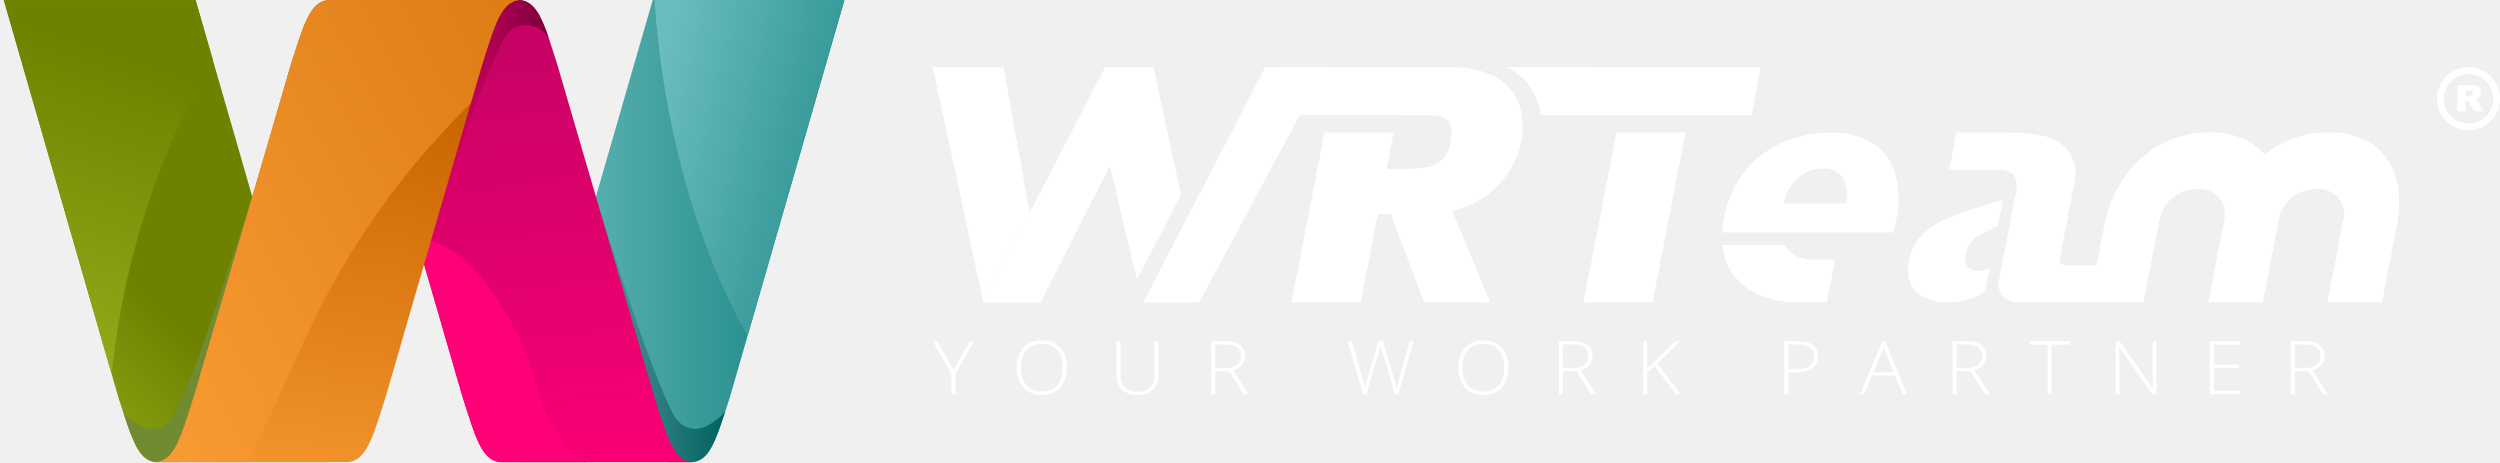
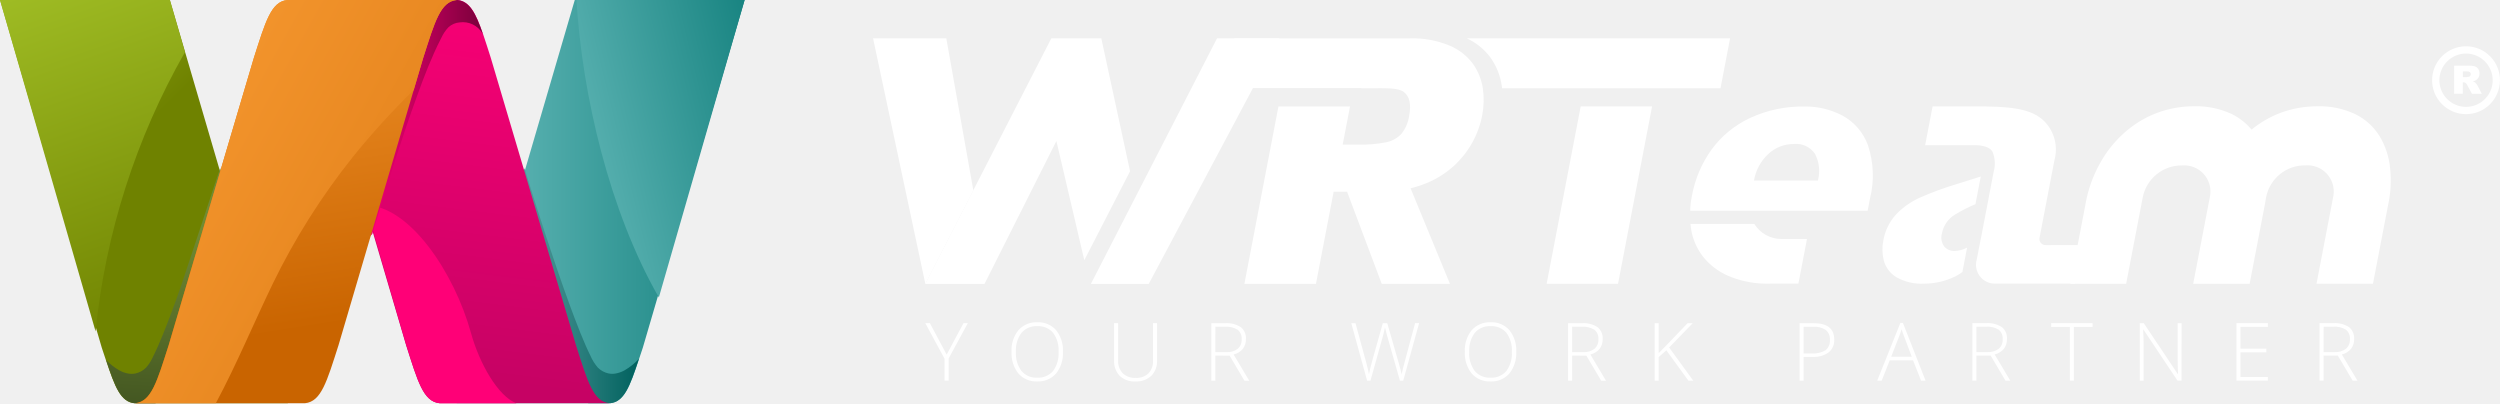
- <svg xmlns="http://www.w3.org/2000/svg" width="595" height="110" viewBox="0 0 595 110" fill="none">
-   <g clip-path="url(#clip0_639_610)">
-     <path d="M200.971 0.014L173.623 94.847C173.256 95.974 172.906 97.041 172.573 98.049C170.14 105.463 168.603 109.619 164.822 109.987H123.615L140.218 52.407L141.819 46.824L155.343 0.014H200.971Z" fill="url(#paint0_linear_639_610)" />
-     <path d="M172.573 98.043C170.14 105.458 168.603 109.614 164.822 109.982H158.988L155.787 107.158L140.224 52.412L140.16 52.184L141.835 46.828L141.982 47.315C142.123 47.78 142.265 48.243 142.408 48.704C142.621 49.43 142.845 50.154 143.08 50.878C143.377 51.828 143.673 52.778 143.97 53.727C144.326 54.865 144.686 56.002 145.049 57.137C145.459 58.418 145.871 59.698 146.285 60.979C146.735 62.377 147.19 63.775 147.649 65.173C148.131 66.641 148.621 68.111 149.118 69.582C149.624 71.091 150.133 72.599 150.645 74.105C151.158 75.612 151.679 77.12 152.211 78.629C152.729 80.098 153.254 81.567 153.786 83.038C154.294 84.433 154.812 85.821 155.339 87.2C155.83 88.48 156.329 89.761 156.837 91.041C157.294 92.173 157.767 93.299 158.255 94.419C158.671 95.364 159.101 96.305 159.562 97.227C160.05 98.378 160.717 99.446 161.537 100.39C162.324 101.185 163.325 101.734 164.418 101.972C165.015 102.09 165.627 102.102 166.227 102.007C167.078 101.866 167.899 101.581 168.654 101.165C170.116 100.337 171.438 99.283 172.573 98.043Z" fill="url(#paint1_linear_639_610)" />
-     <path d="M177.926 79.931L200.974 0.014H155.787C157.343 25.655 164.678 56.816 177.926 79.931Z" fill="url(#paint2_linear_639_610)" />
-     <path d="M164.679 109.984H119.034C114.642 109.568 113.137 104.051 110.019 94.187C109.939 93.931 105.716 79.38 100.932 62.883L98.051 52.974C92.634 34.289 87.403 16.22 87.262 15.807C84.15 5.946 82.648 0.43 78.256 0.014H123.753C127.06 0.334 128.725 3.516 130.675 9.273C131.315 11.174 131.994 13.355 132.766 15.804C133.038 16.659 155.388 93.329 155.66 94.184C158.775 104.064 160.286 109.571 164.679 109.984Z" fill="url(#paint3_linear_639_610)" />
-     <path d="M127.452 91.143C123.011 74.956 110.893 56.816 99.166 56.816C104.625 75.641 109.92 93.906 110.003 94.191C113.125 104.055 114.629 109.559 119.019 109.988H139.65C134.681 108.157 129.658 99.141 127.452 91.143Z" fill="url(#paint4_linear_639_610)" />
-     <path d="M130.675 9.273C130.621 9.152 130.56 9.034 130.492 8.92C129.874 7.9 128.971 7.084 127.894 6.572C126.817 6.06 125.613 5.874 124.432 6.039C123.295 6.121 122.22 6.587 121.384 7.361C120.617 8.172 119.989 9.103 119.524 10.118L119.405 10.348C118.105 12.874 116.969 15.471 115.884 18.106C114.798 20.741 113.819 23.433 112.842 26.11C110.947 31.325 109.17 36.579 107.46 41.855C105.979 46.405 104.54 50.968 103.142 55.545C102.416 57.912 101.701 60.284 100.996 62.662L100.926 62.902L97.254 66.491C97.078 66.491 97.644 58.461 98.048 52.993C98.256 50.169 98.416 48.034 98.416 48.034L108.299 15.823L115.804 3.622L118.976 0.014H123.753C127.054 0.334 128.725 3.519 130.675 9.273Z" fill="url(#paint5_linear_639_610)" />
-     <path d="M78.256 109.984H37.049C33.326 109.632 31.779 105.575 29.404 98.359C29.043 97.258 28.659 96.084 28.251 94.837L0.9 0.014H46.542L59.95 46.484L60.344 47.851L78.256 109.984Z" fill="url(#paint6_linear_639_610)" />
-     <path d="M61.515 52.177L61.451 52.404L45.889 107.151L42.687 109.975H37.056C33.332 109.623 31.786 105.566 29.41 98.35C30.468 99.468 31.689 100.42 33.031 101.174C33.786 101.59 34.607 101.875 35.458 102.016C36.059 102.111 36.673 102.099 37.27 101.98C38.364 101.744 39.365 101.195 40.151 100.399C40.972 99.455 41.639 98.387 42.127 97.236C42.588 96.317 43.017 95.373 43.433 94.428C43.924 93.31 44.397 92.184 44.851 91.05C45.366 89.77 45.866 88.489 46.353 87.209C46.882 85.821 47.4 84.434 47.906 83.046C48.439 81.578 48.964 80.109 49.481 78.638C50.009 77.133 59.991 47.013 60.046 46.815L60.34 47.839L61.515 52.177Z" fill="url(#paint7_linear_639_610)" />
-     <path d="M26.58 89.052C29.264 62.645 37.443 37.091 50.592 14.033L46.542 0.014H0.9L26.58 89.052Z" fill="url(#paint8_linear_639_610)" />
-     <path d="M114.597 15.81C114.328 16.665 92.039 93.608 91.866 94.194C88.745 104.058 87.243 109.561 82.851 109.99H37.193C41.586 109.574 43.094 104.058 46.209 94.194C46.478 93.339 68.831 16.665 69.1 15.81C72.225 5.949 73.723 0.43 78.119 0.014H123.616C119.224 0.43 117.722 5.946 114.597 15.81Z" fill="url(#paint9_linear_639_610)" />
-     <path d="M58.887 109.983C64.489 99.37 69.013 88.264 74.177 77.404C80.037 65.158 87.222 53.592 95.605 42.914C100.719 36.471 106.211 30.338 112.052 24.546C113.569 19.325 114.546 15.969 114.613 15.796C117.734 5.932 119.239 0.429 123.628 0H78.121C73.729 0.416 72.221 5.932 69.106 15.796C68.837 16.651 46.484 93.325 46.215 94.18C43.093 104.044 41.589 109.548 37.199 109.977L58.887 109.983Z" fill="url(#paint10_linear_639_610)" />
-     <path d="M419.072 16.005L416.872 27.384H403.427V27.398H387.002V27.384H366.642C366.619 27.177 366.591 26.97 366.561 26.761C366.22 24.487 365.346 22.323 364.011 20.443C362.588 18.522 360.694 16.993 358.508 16L419.072 16.005Z" fill="white" />
-     <path d="M384.723 31.529L376.891 71.981H393.31L401.14 31.529H384.723Z" fill="white" />
-     <path d="M245.06 50.7L238.841 16.008H222L234.024 72.001L245.06 50.7Z" fill="white" />
-     <path d="M281.096 46.306L274.487 16.006H262.992L234.014 71.962V71.999H247.625L264.16 39.415L270.577 66.593L281.096 46.306Z" fill="white" />
-     <path d="M301.097 16.006L272.086 71.999H285.394L315.448 16.006H301.097Z" fill="white" />
-     <path d="M345.6 50.189C346.522 49.974 347.431 49.704 348.321 49.38C350.931 48.456 353.337 47.044 355.407 45.22C358.845 42.172 361.184 38.094 362.065 33.606C362.471 31.571 362.524 29.482 362.223 27.428C361.917 25.407 361.135 23.486 359.944 21.818C358.539 19.951 356.648 18.5 354.471 17.621C351.62 16.466 348.553 15.918 345.472 16.012H305.073L302.873 27.336H302.365L316.021 27.348H334.246V27.389H335.943C339.906 27.389 342.686 27.233 344.03 28.224C345.375 29.214 345.79 31.03 345.273 33.696C345.057 35.188 344.445 36.596 343.499 37.776C342.549 38.781 341.302 39.46 339.934 39.713C337.827 40.116 335.681 40.292 333.534 40.24H329.99L331.677 31.533H315.219L307.386 71.985H323.845L327.91 50.987H331.007L338.972 71.985H354.659L345.6 50.189Z" fill="white" />
-     <path d="M473.574 63.714C472.684 64.201 471.689 64.468 470.676 64.493C470.229 64.507 469.786 64.422 469.376 64.243C468.968 64.064 468.606 63.796 468.317 63.459C468.001 63.034 467.79 62.544 467.7 62.026C467.61 61.507 467.642 60.975 467.793 60.471C467.962 59.579 468.319 58.734 468.845 57.99C469.369 57.246 470.046 56.622 470.834 56.159C472.327 55.262 473.887 54.477 475.5 53.81L476.72 47.508L475.792 47.802C474.77 48.122 473.266 48.59 471.279 49.204C468.372 50.061 465.523 51.099 462.751 52.311C460.676 53.227 458.803 54.536 457.239 56.163C455.702 57.829 454.686 59.898 454.309 62.123C453.998 63.653 454.044 65.233 454.443 66.743C454.886 68.3 455.91 69.63 457.31 70.462C459.265 71.555 461.495 72.067 463.736 71.937C466.281 71.932 468.787 71.332 471.057 70.188C471.562 69.922 472.046 69.615 472.501 69.269L473.574 63.714Z" fill="white" />
-     <path d="M491.659 63.151C491.441 63.159 491.223 63.116 491.024 63.027C490.825 62.937 490.651 62.803 490.514 62.634C490.375 62.466 490.28 62.268 490.234 62.056C490.187 61.845 490.19 61.625 490.245 61.415L493.646 43.844C494.096 42.262 494.107 40.59 493.683 39.001C493.256 37.413 492.41 35.966 491.228 34.814C488.952 32.702 485.692 31.614 477.911 31.541V31.529H465.639L463.926 40.369H475.855C477.753 40.5 478.982 41.001 479.445 41.927C480.011 43.343 480.101 44.903 479.705 46.375H479.693L478.49 52.58H478.502L476.708 61.817H476.694L475.801 66.414C475.611 67.042 475.569 67.705 475.678 68.352C475.787 68.999 476.045 69.612 476.429 70.144C476.814 70.677 477.32 71.115 477.901 71.425C478.486 71.734 479.132 71.907 479.793 71.93H482.016H484.281H498.4L500.102 63.134L491.659 63.151Z" fill="white" />
-     <path d="M570.837 45.521C570.587 42.978 569.768 40.522 568.442 38.331C567.086 36.151 565.134 34.398 562.812 33.275C560.104 32.024 557.139 31.415 554.154 31.496C551.258 31.487 548.382 31.992 545.665 32.985C543.245 33.892 540.989 35.186 538.989 36.814C537.744 35.332 536.198 34.125 534.45 33.273C531.743 32.021 528.778 31.412 525.79 31.494C522.895 31.485 520.02 31.99 517.301 32.983C514.501 34.025 511.921 35.577 509.698 37.561C507.412 39.586 505.497 41.988 504.039 44.661C502.526 47.388 501.457 50.336 500.873 53.395C500.813 53.708 500.755 54.032 500.715 54.268L497.289 71.966H510.15L513.94 52.393C514.327 50.293 515.451 48.396 517.113 47.039C518.775 45.683 520.871 44.954 523.022 44.983C523.928 44.91 524.839 45.041 525.685 45.367C526.532 45.692 527.294 46.203 527.915 46.861C528.534 47.52 528.998 48.309 529.267 49.169C529.536 50.03 529.605 50.939 529.469 51.83L525.567 71.966H538.548L542.06 53.827C542.172 53.257 542.262 52.726 542.336 52.218C542.746 50.151 543.878 48.292 545.53 46.967C547.183 45.642 549.253 44.936 551.377 44.971C552.283 44.899 553.194 45.03 554.04 45.355C554.889 45.68 555.649 46.191 556.27 46.85C556.889 47.508 557.353 48.297 557.622 49.158C557.89 50.018 557.96 50.928 557.823 51.818L553.924 71.954H566.905L570.364 54.124C570.999 51.302 571.161 48.395 570.837 45.521Z" fill="white" />
-     <path d="M409.915 55.321H423.93H450.704L451.244 52.533C452.255 48.523 452.092 44.312 450.78 40.39C449.726 37.496 447.635 35.086 444.909 33.617C442.243 32.231 439.271 31.52 436.262 31.548C431.918 31.465 427.614 32.358 423.668 34.162C420.152 35.787 417.106 38.265 414.811 41.367C412.565 44.466 411.032 48.016 410.323 51.767C410.098 52.771 409.961 53.791 409.91 54.817C409.903 54.987 409.915 55.144 409.915 55.321ZM427.836 42.392C429.443 40.894 431.57 40.07 433.777 40.094C434.714 40.003 435.657 40.166 436.508 40.565C437.359 40.964 438.084 41.584 438.608 42.36C439.584 44.227 439.821 46.39 439.267 48.421H424.572C424.959 46.112 426.104 43.995 427.831 42.399L427.836 42.392Z" fill="white" />
-     <path d="M424.647 58.326H409.967C410.032 58.903 410.09 59.475 410.199 60.041C410.678 62.405 411.777 64.603 413.384 66.412C415.053 68.254 417.153 69.66 419.501 70.503C422.176 71.501 425.018 71.989 427.874 71.939C428.189 71.939 428.502 71.939 428.801 71.926H434.786L436.757 61.751H430.783C429.552 61.74 428.344 61.42 427.271 60.822C426.198 60.223 425.296 59.364 424.647 58.326Z" fill="white" />
-     <path d="M226.95 88.107L230.85 81.204H231.852L227.412 88.946V93.812H226.454V89.005L222 81.204H223.066L226.95 88.107ZM253.903 87.495C254.004 89.208 253.438 90.896 252.317 92.244C251.774 92.828 251.097 93.288 250.339 93.591C249.582 93.894 248.762 94.03 247.942 93.991C247.122 94.03 246.304 93.893 245.549 93.59C244.792 93.287 244.119 92.827 243.577 92.244C242.452 90.89 241.889 89.196 241.99 87.477C241.887 85.764 242.457 84.076 243.591 82.737C244.137 82.159 244.813 81.704 245.57 81.404C246.325 81.105 247.143 80.969 247.961 81.007C248.778 80.967 249.596 81.103 250.354 81.404C251.108 81.705 251.784 82.163 252.326 82.745C253.445 84.094 254.006 85.783 253.903 87.495ZM243.002 87.495C242.901 88.989 243.352 90.47 244.278 91.684C244.726 92.183 245.289 92.576 245.925 92.833C246.561 93.09 247.252 93.203 247.942 93.164C248.634 93.205 249.325 93.094 249.963 92.84C250.601 92.585 251.169 92.194 251.62 91.697C252.546 90.479 252.997 88.993 252.891 87.495C252.997 86.003 252.548 84.524 251.62 83.314C251.169 82.822 250.604 82.435 249.97 82.183C249.335 81.931 248.648 81.821 247.961 81.861C247.271 81.823 246.582 81.935 245.946 82.189C245.311 82.444 244.743 82.833 244.292 83.327C243.357 84.529 242.901 86.005 243.002 87.495ZM275.718 81.204V89.366C275.756 89.989 275.657 90.613 275.428 91.198C275.199 91.783 274.844 92.317 274.386 92.766C273.884 93.192 273.297 93.52 272.661 93.731C272.024 93.941 271.348 94.03 270.675 93.991C270.016 94.028 269.355 93.938 268.736 93.727C268.114 93.515 267.544 93.187 267.06 92.761C266.611 92.302 266.263 91.761 266.041 91.172C265.817 90.582 265.721 89.956 265.761 89.331V81.204H266.695V89.366C266.663 89.882 266.74 90.399 266.922 90.886C267.107 91.372 267.392 91.82 267.761 92.2C268.165 92.553 268.642 92.824 269.161 92.999C269.677 93.173 270.229 93.246 270.778 93.213C271.315 93.245 271.855 93.173 272.362 93.001C272.872 92.83 273.337 92.562 273.732 92.215C274.094 91.845 274.374 91.409 274.554 90.934C274.734 90.459 274.811 89.954 274.781 89.45V81.201L275.718 81.204ZM289.237 88.322V93.819H288.302V81.21H291.473C292.761 81.117 294.046 81.421 295.138 82.077C295.542 82.391 295.86 82.792 296.065 83.246C296.271 83.7 296.36 84.195 296.323 84.688C296.351 85.455 296.103 86.209 295.621 86.827C295.07 87.456 294.315 87.896 293.474 88.079L297.094 93.83H295.981L292.544 88.333L289.237 88.322ZM289.237 87.563H291.78C292.712 87.618 293.637 87.367 294.397 86.851C294.715 86.594 294.965 86.27 295.128 85.905C295.29 85.54 295.36 85.145 295.332 84.749C295.369 84.356 295.304 83.961 295.147 83.596C294.988 83.231 294.738 82.908 294.42 82.653C293.528 82.142 292.488 81.91 291.448 81.989H289.242L289.237 87.563ZM332.79 93.819H332.023L329.097 84.086C328.854 83.287 328.672 82.631 328.551 82.119C328.455 82.619 328.317 83.195 328.137 83.845C327.957 84.495 326.978 87.82 325.197 93.819H324.414L320.75 81.21H321.725L324.061 89.337C324.153 89.665 324.239 89.968 324.316 90.249C324.393 90.529 324.466 90.79 324.531 91.034C324.594 91.279 324.653 91.514 324.704 91.742C324.756 91.969 324.802 92.197 324.844 92.427C324.992 91.646 325.302 90.458 325.779 88.864L328.058 81.21H329.088L331.759 89.994C332.07 91.007 332.292 91.824 332.425 92.445C332.505 92.031 332.607 91.588 332.731 91.118C332.855 90.647 333.79 87.343 335.536 81.204H336.47L332.79 93.819ZM358.986 87.495C359.087 89.208 358.521 90.896 357.4 92.244C356.857 92.828 356.18 93.288 355.423 93.591C354.665 93.894 353.845 94.03 353.025 93.991C352.205 94.03 351.387 93.893 350.632 93.59C349.875 93.287 349.202 92.827 348.66 92.244C347.536 90.89 346.972 89.196 347.073 87.477C346.97 85.764 347.54 84.076 348.674 82.737C349.22 82.159 349.896 81.704 350.653 81.404C351.408 81.105 352.226 80.969 353.044 81.007C353.862 80.967 354.679 81.103 355.437 81.404C356.191 81.705 356.867 82.163 357.409 82.745C358.531 84.093 359.094 85.782 358.996 87.495H358.986ZM348.085 87.495C347.984 88.989 348.435 90.47 349.361 91.684C349.809 92.183 350.373 92.576 351.008 92.833C351.644 93.09 352.335 93.203 353.025 93.164C353.717 93.205 354.408 93.094 355.046 92.84C355.684 92.585 356.252 92.194 356.703 91.697C357.629 90.479 358.08 88.993 357.974 87.495C358.08 86.003 357.629 84.524 356.703 83.314C356.252 82.822 355.687 82.435 355.053 82.183C354.418 81.931 353.731 81.821 353.044 81.861C352.354 81.823 351.665 81.935 351.029 82.189C350.394 82.444 349.826 82.833 349.375 83.327C348.445 84.531 347.991 86.006 348.094 87.495H348.085ZM371.94 88.322V93.819H371.005V81.21H374.176C375.464 81.117 376.749 81.421 377.84 82.077C378.245 82.391 378.562 82.792 378.768 83.246C378.974 83.7 379.063 84.195 379.025 84.688C379.053 85.455 378.805 86.209 378.324 86.827C377.773 87.456 377.018 87.896 376.176 88.079L379.796 93.83H378.684L375.246 88.333L371.94 88.322ZM371.94 87.563H374.482C375.415 87.618 376.338 87.366 377.097 86.851C377.415 86.594 377.665 86.27 377.829 85.905C377.99 85.54 378.06 85.145 378.032 84.749C378.069 84.356 378.004 83.961 377.847 83.596C377.688 83.231 377.438 82.908 377.121 82.653C376.228 82.142 375.188 81.91 374.148 81.989H371.942L371.94 87.563ZM400.024 93.819H398.903L393.79 87.158L392.011 88.643V93.819H391.077V81.21H392.011V87.769L393.488 86.371L398.711 81.21H399.896L394.435 86.543L400.024 93.819ZM432.704 84.827C432.736 85.36 432.633 85.892 432.407 86.38C432.178 86.868 431.83 87.297 431.39 87.632C430.301 88.342 428.993 88.686 427.672 88.607H425.611V93.819H424.676V81.21H427.948C431.124 81.206 432.711 82.412 432.711 84.829L432.704 84.827ZM425.611 87.846H427.443C428.579 87.933 429.715 87.688 430.699 87.143C431.049 86.868 431.322 86.516 431.498 86.119C431.673 85.721 431.743 85.289 431.701 84.86C431.734 84.455 431.666 84.047 431.5 83.672C431.337 83.296 431.079 82.963 430.752 82.699C429.881 82.167 428.85 81.92 427.817 81.996H425.611V87.846ZM450.98 89.366H445.573L443.703 93.819H442.673L448.034 81.153H448.627L453.878 93.819H452.838L450.98 89.366ZM445.909 88.563H450.677L448.863 84.015C448.707 83.658 448.524 83.163 448.316 82.531C448.167 83.041 447.989 83.542 447.779 84.033L445.909 88.563ZM465.663 88.313V93.81H464.728V81.201H467.9C469.187 81.108 470.472 81.412 471.564 82.069C471.968 82.383 472.286 82.784 472.492 83.237C472.697 83.692 472.786 84.186 472.749 84.679C472.777 85.446 472.529 86.2 472.048 86.818C471.496 87.447 470.741 87.887 469.9 88.07L473.52 93.821H472.407L468.97 88.324L465.663 88.313ZM465.663 87.554H468.206C469.138 87.609 470.061 87.357 470.821 86.842C471.138 86.585 471.388 86.261 471.552 85.896C471.713 85.531 471.783 85.136 471.755 84.741C471.793 84.348 471.727 83.952 471.571 83.587C471.412 83.222 471.162 82.898 470.844 82.644C469.951 82.133 468.911 81.901 467.871 81.98H465.665L465.663 87.554ZM488.261 93.81H487.326V82.024H482.996V81.197H492.593V82.024H488.263L488.261 93.81ZM513.219 93.81H512.284L504.39 82.611H504.318C504.39 83.938 504.427 84.944 504.427 85.63V93.814H503.535V81.206H504.47L512.354 92.388H512.408C512.354 91.355 512.326 90.372 512.326 89.437V81.206H513.228L513.219 93.81ZM533.237 93.81H525.953V81.201H533.237V82.013H526.883V86.793H532.882V87.605H526.883V93.016H533.237V93.81ZM546.143 88.313V93.81H545.209V81.201H548.38C549.667 81.108 550.953 81.412 552.044 82.069C552.448 82.383 552.766 82.784 552.972 83.237C553.177 83.692 553.266 84.186 553.229 84.679C553.257 85.446 553.009 86.2 552.528 86.818C551.976 87.447 551.221 87.887 550.38 88.07L554 93.821H552.888L549.45 88.324L546.143 88.313ZM546.143 87.554H548.698C549.63 87.609 550.555 87.358 551.315 86.842C551.633 86.585 551.883 86.261 552.044 85.896C552.208 85.531 552.278 85.136 552.25 84.741C552.287 84.348 552.222 83.952 552.065 83.587C551.906 83.222 551.656 82.898 551.338 82.644C550.446 82.133 549.406 81.901 548.366 81.98H546.16L546.143 87.554Z" fill="white" />
-     <path d="M593.39 23.498C593.385 21.936 592.764 20.439 591.659 19.334C590.556 18.23 589.059 17.608 587.498 17.604C585.936 17.608 584.439 18.231 583.335 19.335C582.232 20.439 581.608 21.936 581.606 23.498C581.606 25.061 582.228 26.56 583.332 27.665C584.437 28.77 585.934 29.391 587.498 29.391C588.271 29.392 589.039 29.239 589.754 28.942C590.469 28.646 591.117 28.211 591.665 27.662C591.839 27.488 592.004 27.304 592.155 27.11C592.96 26.076 593.394 24.803 593.394 23.493L593.39 23.498ZM584.865 26.519V20.28H588.07C588.529 20.263 588.988 20.314 589.431 20.432C589.739 20.53 590.004 20.73 590.186 20.998C590.385 21.295 590.485 21.647 590.474 22.005C590.487 22.308 590.416 22.61 590.271 22.876C590.124 23.142 589.908 23.364 589.645 23.516C589.436 23.631 589.211 23.713 588.977 23.759C589.153 23.809 589.324 23.884 589.48 23.981C589.592 24.078 589.694 24.187 589.783 24.307C589.883 24.427 589.975 24.557 590.053 24.694L590.984 26.499H588.808L587.781 24.596C587.696 24.414 587.578 24.25 587.431 24.115C587.293 24.017 587.128 23.964 586.961 23.963H586.792V26.49H584.874L584.865 26.519ZM586.798 22.814H587.609C587.781 22.801 587.952 22.773 588.119 22.729C588.244 22.706 588.355 22.637 588.431 22.535C588.522 22.413 588.565 22.262 588.551 22.11C588.538 21.958 588.471 21.816 588.362 21.711C588.146 21.579 587.894 21.522 587.643 21.548H586.798V22.814ZM594.993 23.498C594.991 25.487 594.203 27.395 592.797 28.801C591.389 30.208 589.483 30.999 587.496 31C585.506 30.999 583.6 30.209 582.194 28.803C580.789 27.396 580 25.489 580 23.5C579.998 22.515 580.192 21.539 580.568 20.629C580.944 19.719 581.497 18.892 582.194 18.195C582.891 17.499 583.718 16.946 584.627 16.57C585.538 16.193 586.513 15.999 587.498 16C588.482 15.999 589.458 16.192 590.367 16.569C591.278 16.945 592.104 17.497 592.801 18.193C593.499 18.889 594.051 19.716 594.428 20.625C594.804 21.535 595 22.511 595 23.495L594.993 23.498Z" fill="white" />
+ <svg xmlns="http://www.w3.org/2000/svg" width="248" height="40" viewBox="0 0 248 40" fill="none">
+   <g clip-path="url(#clip0_641_687)">
+     <path d="M171.624 3.802L170.675 8.753H164.875V8.759H157.789V8.753H149.006C148.996 8.663 148.984 8.573 148.971 8.482C148.824 7.493 148.447 6.551 147.871 5.733C147.257 4.897 146.44 4.232 145.497 3.8L171.624 3.802Z" fill="white" />
+     <path d="M156.805 10.556L153.426 28.156H160.509L163.887 10.556H156.805Z" fill="white" />
+     <path d="M96.556 18.897L93.873 3.803H86.608L91.795 28.165L96.556 18.897Z" fill="white" />
+     <path d="M112.101 16.986L109.25 3.803H104.291L91.79 28.149V28.165H97.662L104.795 13.988L107.563 25.813L112.101 16.986Z" fill="white" />
+     <path d="M120.729 3.803L108.214 28.165H113.955L126.92 3.803H120.729Z" fill="white" />
+     <path d="M139.928 18.676C140.326 18.582 140.718 18.465 141.102 18.324C142.227 17.922 143.265 17.308 144.159 16.514C145.641 15.188 146.65 13.413 147.031 11.461C147.206 10.575 147.229 9.666 147.099 8.773C146.967 7.894 146.63 7.058 146.116 6.332C145.51 5.52 144.693 4.888 143.755 4.506C142.524 4.004 141.202 3.765 139.873 3.806H122.445L121.496 8.733H121.277L127.168 8.738H135.03V8.756H135.762C137.472 8.756 138.671 8.688 139.251 9.119C139.831 9.55 140.01 10.34 139.787 11.5C139.694 12.149 139.43 12.762 139.022 13.275C138.612 13.712 138.073 14.008 137.484 14.118C136.574 14.293 135.649 14.37 134.723 14.347H133.194L133.922 10.559H126.822L123.443 28.159H130.543L132.297 19.023H133.633L137.069 28.159H143.836L139.928 18.676Z" fill="white" />
+     <path d="M195.135 24.56C194.752 24.772 194.323 24.888 193.885 24.899C193.693 24.905 193.501 24.868 193.325 24.79C193.149 24.712 192.992 24.596 192.867 24.449C192.732 24.265 192.641 24.051 192.602 23.826C192.562 23.6 192.576 23.369 192.641 23.149C192.714 22.761 192.869 22.393 193.095 22.07C193.321 21.746 193.614 21.475 193.953 21.273C194.598 20.883 195.271 20.541 195.966 20.251L196.492 17.509L196.092 17.637C195.651 17.776 195.002 17.98 194.145 18.247C192.892 18.62 191.663 19.071 190.466 19.599C189.572 19.997 188.764 20.567 188.088 21.275C187.426 22 186.987 22.9 186.824 23.868C186.691 24.534 186.711 25.221 186.882 25.878C187.073 26.555 187.515 27.134 188.119 27.496C188.962 27.972 189.925 28.195 190.891 28.138C191.989 28.136 193.071 27.875 194.049 27.377C194.268 27.261 194.476 27.128 194.672 26.977L195.135 24.56Z" fill="white" />
+     <path d="M202.938 24.315C202.844 24.318 202.75 24.3 202.665 24.261C202.579 24.222 202.503 24.163 202.444 24.09C202.385 24.017 202.344 23.931 202.323 23.839C202.303 23.747 202.305 23.651 202.328 23.56L203.795 15.915C203.989 15.227 203.995 14.499 203.811 13.808C203.628 13.117 203.262 12.487 202.752 11.986C201.77 11.067 200.364 10.594 197.007 10.562V10.557H191.713L190.974 14.403H196.12C196.939 14.46 197.469 14.678 197.669 15.081C197.913 15.697 197.953 16.376 197.781 17.016H197.776L197.257 19.716H197.262L196.488 23.735H196.482L196.097 25.735C196.015 26.008 195.997 26.297 196.044 26.578C196.091 26.859 196.202 27.126 196.369 27.358C196.535 27.59 196.752 27.78 197.004 27.915C197.255 28.05 197.534 28.125 197.819 28.135H198.778H199.755H205.846L206.58 24.308L202.938 24.315Z" fill="white" />
+     <path d="M237.094 16.645C236.986 15.539 236.633 14.47 236.061 13.517C235.476 12.569 234.634 11.806 233.632 11.317C232.464 10.773 231.185 10.508 229.897 10.543C228.648 10.539 227.407 10.759 226.235 11.191C225.191 11.586 224.218 12.148 223.355 12.857C222.818 12.212 222.151 11.687 221.397 11.316C220.229 10.771 218.95 10.506 217.661 10.542C216.412 10.538 215.172 10.758 213.999 11.19C212.791 11.643 211.678 12.319 210.719 13.182C209.733 14.063 208.907 15.108 208.278 16.271C207.625 17.457 207.164 18.74 206.912 20.071C206.886 20.207 206.861 20.348 206.844 20.451L205.366 28.151H210.914L212.549 19.635C212.716 18.721 213.201 17.896 213.918 17.306C214.635 16.715 215.539 16.398 216.467 16.411C216.858 16.379 217.25 16.436 217.616 16.578C217.981 16.719 218.31 16.942 218.578 17.228C218.845 17.515 219.045 17.858 219.161 18.232C219.277 18.607 219.307 19.002 219.248 19.39L217.565 28.151H223.165L224.68 20.259C224.728 20.011 224.767 19.78 224.799 19.559C224.976 18.659 225.464 17.851 226.177 17.274C226.889 16.698 227.783 16.39 228.699 16.406C229.09 16.374 229.483 16.431 229.848 16.573C230.214 16.714 230.542 16.937 230.81 17.223C231.077 17.51 231.276 17.853 231.393 18.227C231.509 18.602 231.539 18.997 231.48 19.385L229.798 28.146H235.398L236.89 20.388C237.164 19.16 237.233 17.895 237.094 16.645Z" fill="white" />
+     <path d="M167.674 20.908H173.72H185.27L185.503 19.695C185.939 17.951 185.869 16.119 185.303 14.412C184.848 13.153 183.946 12.104 182.77 11.465C181.62 10.862 180.338 10.553 179.04 10.565C177.166 10.529 175.309 10.917 173.607 11.702C172.09 12.409 170.776 13.488 169.786 14.837C168.817 16.185 168.156 17.73 167.85 19.362C167.753 19.799 167.694 20.242 167.672 20.689C167.669 20.763 167.674 20.831 167.674 20.908ZM175.405 15.283C176.098 14.631 177.016 14.273 177.968 14.283C178.372 14.243 178.779 14.314 179.146 14.488C179.513 14.662 179.826 14.932 180.052 15.269C180.473 16.081 180.575 17.023 180.336 17.906H173.997C174.164 16.902 174.658 15.98 175.403 15.286L175.405 15.283Z" fill="white" />
+     <path d="M174.029 22.216H167.696C167.724 22.467 167.749 22.716 167.796 22.962C168.003 23.991 168.477 24.947 169.17 25.734C169.89 26.536 170.796 27.147 171.809 27.514C172.963 27.948 174.188 28.16 175.421 28.139C175.557 28.139 175.692 28.139 175.821 28.133H178.403L179.253 23.706H176.676C176.145 23.701 175.624 23.562 175.161 23.302C174.698 23.041 174.309 22.668 174.029 22.216Z" fill="white" />
+     <path d="M73.867 0L63.767 34.492C63.634 34.901 63.504 35.289 63.379 35.656C62.479 38.356 61.913 39.865 60.518 39.999H45.307L51.438 19.056L52.033 17.026L57.017 0H73.867Z" fill="url(#paint0_linear_641_687)" />
+     <path d="M63.382 35.592C62.482 38.33 61.916 39.864 60.521 40H58.364L57.179 38.957L51.434 18.741L51.411 18.658L52.029 16.681L52.084 16.861C52.136 17.032 52.188 17.203 52.241 17.374C52.323 17.641 52.406 17.907 52.489 18.174C52.599 18.525 52.708 18.875 52.818 19.226C52.952 19.645 53.085 20.065 53.218 20.485C53.37 20.96 53.522 21.435 53.674 21.909C53.841 22.425 54.008 22.941 54.174 23.457C54.353 24 54.534 24.542 54.717 25.085C54.904 25.642 55.092 26.199 55.281 26.755C55.471 27.311 55.663 27.868 55.859 28.425C56.05 28.968 56.244 29.51 56.44 30.053C56.627 30.568 56.819 31.082 57.014 31.594C57.195 32.067 57.379 32.539 57.567 33.01C57.736 33.428 57.911 33.844 58.09 34.257C58.244 34.606 58.403 34.957 58.573 35.294C58.754 35.719 59 36.113 59.302 36.462C59.593 36.755 59.962 36.958 60.366 37.046C60.586 37.09 60.812 37.094 61.034 37.059C61.35 37.007 61.654 36.902 61.934 36.748C62.475 36.441 62.963 36.051 63.382 35.592Z" fill="url(#paint1_linear_641_687)" />
+     <path d="M65.358 29.506L73.866 0H57.184C57.758 9.466 60.467 20.972 65.358 29.506Z" fill="url(#paint2_linear_641_687)" />
+     <path d="M60.468 40H43.616C41.995 39.849 41.438 37.842 40.288 34.255C40.258 34.162 38.7 28.87 36.934 22.869L35.873 19.269C33.873 12.469 31.941 5.901 31.89 5.751C30.736 2.157 30.182 0.151 28.56 0H45.36C46.581 0.113 47.196 1.274 47.915 3.367C48.153 4.058 48.402 4.851 48.687 5.743C48.787 6.054 57.039 33.943 57.14 34.251C58.289 37.841 58.846 39.848 60.468 40Z" fill="url(#paint3_linear_641_687)" />
+     <path d="M46.725 33.042C45.081 27.066 40.611 20.369 36.281 20.369C38.296 27.319 40.251 34.062 40.281 34.169C41.434 37.811 41.989 39.847 43.61 40.001H51.226C49.393 39.319 47.538 35.995 46.725 33.042Z" fill="url(#paint4_linear_641_687)" />
+     <path d="M47.913 3.419C47.893 3.374 47.87 3.331 47.845 3.289C47.617 2.911 47.284 2.609 46.886 2.419C46.488 2.229 46.044 2.16 45.607 2.22C45.187 2.25 44.79 2.422 44.481 2.708C44.198 3.007 43.966 3.351 43.794 3.725L43.75 3.81C43.27 4.742 42.85 5.702 42.45 6.674C42.05 7.646 41.693 8.64 41.332 9.63C40.632 11.555 39.976 13.495 39.345 15.443C38.798 17.122 38.267 18.807 37.751 20.497C37.484 21.371 37.22 22.247 36.959 23.125L36.933 23.213L35.577 24.538C35.513 24.538 35.721 21.573 35.87 19.555C35.947 18.513 36.006 17.724 36.006 17.724L39.654 5.832L42.424 1.332L43.595 0H45.358C46.577 0.115 47.194 1.294 47.913 3.419Z" fill="url(#paint5_linear_641_687)" />
+     <path d="M28.56 40H13.346C11.971 39.872 11.4 38.4 10.523 35.772C10.39 35.372 10.248 34.946 10.097 34.494L0 0H16.851L21.8 16.9L21.945 17.4L28.56 40Z" fill="url(#paint6_linear_641_687)" />
+     <path d="M22.379 18.658L22.356 18.741L16.611 38.958L15.426 40.001H13.347C11.972 39.871 11.401 38.373 10.524 35.709C10.915 36.121 11.365 36.473 11.861 36.751C12.141 36.905 12.445 37.01 12.761 37.062C12.983 37.097 13.209 37.093 13.43 37.049C13.833 36.962 14.203 36.759 14.493 36.465C14.796 36.116 15.042 35.722 15.222 35.297C15.392 34.958 15.551 34.609 15.705 34.26C15.886 33.847 16.06 33.431 16.229 33.013C16.419 32.543 16.604 32.071 16.783 31.597C16.978 31.085 17.169 30.571 17.356 30.056C17.556 29.513 17.75 28.971 17.937 28.428C18.137 27.872 21.817 16.752 21.837 16.679L21.946 17.057L22.379 18.658Z" fill="url(#paint7_linear_641_687)" />
+     <path d="M9.481 32.873C10.471 23.122 13.491 13.687 18.345 5.173L16.851 0H0L9.481 32.873Z" fill="url(#paint8_linear_641_687)" />
+     <path d="M41.978 5.745C41.878 6.056 33.649 34.045 33.578 34.254C32.425 37.842 31.871 39.848 30.249 39.999H13.4C15.021 39.848 15.578 37.842 16.729 34.254C16.829 33.943 25.081 6.054 25.181 5.745C26.334 2.159 26.888 0.152 28.51 0H45.31C43.686 0.151 43.131 2.158 41.978 5.745Z" fill="url(#paint9_linear_641_687)" />
+     <path d="M21.41 40C23.478 36.14 25.149 32.1 27.055 28.151C29.223 23.692 31.877 19.486 34.968 15.61C36.858 13.265 38.885 11.034 41.04 8.929C41.6 7.029 41.96 5.809 41.981 5.746C43.131 2.158 43.686 0.151 45.31 0H28.51C26.888 0.151 26.332 2.158 25.181 5.745C25.081 6.056 16.829 33.945 16.729 34.254C15.576 37.842 15.021 39.848 13.4 39.999L21.41 40Z" fill="url(#paint10_linear_641_687)" />
+     <path d="M93.909 35.179L95.578 32.058H96.007L94.107 35.558V37.758H93.697V35.585L91.791 32.058H92.247L93.909 35.179ZM105.443 34.902C105.486 35.676 105.244 36.44 104.764 37.049C104.532 37.313 104.242 37.521 103.918 37.658C103.594 37.795 103.243 37.857 102.892 37.839C102.541 37.856 102.191 37.794 101.868 37.657C101.544 37.521 101.256 37.313 101.024 37.049C100.543 36.437 100.302 35.671 100.345 34.894C100.301 34.12 100.545 33.356 101.03 32.751C101.264 32.49 101.553 32.284 101.877 32.149C102.2 32.013 102.55 31.952 102.9 31.969C103.25 31.951 103.6 32.012 103.924 32.148C104.247 32.284 104.536 32.492 104.768 32.755C105.247 33.365 105.487 34.128 105.443 34.902ZM100.778 34.902C100.735 35.577 100.928 36.247 101.324 36.796C101.516 37.021 101.757 37.199 102.029 37.315C102.301 37.431 102.597 37.483 102.892 37.465C103.188 37.483 103.484 37.433 103.757 37.318C104.03 37.203 104.273 37.026 104.466 36.802C104.862 36.251 105.055 35.579 105.01 34.902C105.055 34.228 104.863 33.559 104.466 33.012C104.273 32.789 104.031 32.615 103.76 32.501C103.488 32.387 103.194 32.337 102.9 32.355C102.605 32.338 102.31 32.389 102.038 32.504C101.766 32.618 101.523 32.794 101.33 33.018C100.93 33.561 100.735 34.228 100.778 34.902ZM114.778 32.058V35.748C114.794 36.03 114.752 36.312 114.654 36.576C114.556 36.84 114.404 37.082 114.208 37.285C113.993 37.478 113.742 37.626 113.47 37.721C113.197 37.816 112.908 37.856 112.62 37.839C112.338 37.856 112.055 37.815 111.79 37.719C111.524 37.624 111.28 37.475 111.073 37.283C110.881 37.075 110.732 36.831 110.637 36.564C110.541 36.298 110.5 36.015 110.517 35.732V32.058H110.917V35.748C110.903 35.981 110.936 36.215 111.014 36.435C111.093 36.655 111.215 36.857 111.373 37.029C111.546 37.188 111.75 37.311 111.972 37.39C112.193 37.469 112.429 37.502 112.664 37.487C112.894 37.501 113.125 37.469 113.342 37.391C113.56 37.314 113.759 37.193 113.928 37.036C114.083 36.868 114.203 36.672 114.28 36.457C114.357 36.242 114.39 36.014 114.377 35.786V32.057L114.778 32.058ZM120.563 35.276V37.761H120.163V32.061H121.52C122.071 32.019 122.621 32.156 123.088 32.453C123.261 32.595 123.397 32.776 123.485 32.981C123.573 33.187 123.611 33.41 123.595 33.633C123.607 33.98 123.501 34.321 123.295 34.6C123.059 34.885 122.736 35.084 122.376 35.166L123.925 37.766H123.449L121.978 35.281L120.563 35.276ZM120.563 34.933H121.651C122.05 34.958 122.446 34.844 122.771 34.611C122.907 34.495 123.014 34.348 123.084 34.183C123.153 34.018 123.183 33.84 123.171 33.661C123.187 33.483 123.159 33.304 123.092 33.139C123.024 32.974 122.917 32.828 122.781 32.713C122.399 32.482 121.954 32.377 121.509 32.413H120.565L120.563 34.933ZM139.2 37.761H138.872L137.62 33.361C137.516 33 137.438 32.703 137.386 32.472C137.345 32.698 137.286 32.958 137.209 33.252C137.132 33.546 136.713 35.049 135.951 37.761H135.616L134.048 32.061H134.465L135.465 35.735C135.504 35.883 135.541 36.02 135.574 36.147C135.607 36.274 135.638 36.392 135.666 36.502C135.693 36.613 135.718 36.719 135.74 36.822C135.762 36.925 135.782 37.028 135.8 37.132C135.863 36.779 135.996 36.242 136.2 35.521L137.175 32.061H137.616L138.759 36.032C138.892 36.49 138.987 36.859 139.044 37.14C139.078 36.953 139.122 36.753 139.175 36.54C139.228 36.327 139.628 34.833 140.375 32.058H140.775L139.2 37.761ZM150.41 34.902C150.453 35.676 150.211 36.44 149.731 37.049C149.499 37.313 149.209 37.521 148.885 37.658C148.561 37.795 148.21 37.857 147.859 37.839C147.508 37.856 147.158 37.794 146.835 37.657C146.511 37.521 146.223 37.313 145.991 37.049C145.51 36.437 145.269 35.671 145.312 34.894C145.268 34.12 145.512 33.356 145.997 32.751C146.231 32.49 146.52 32.284 146.844 32.149C147.167 32.013 147.517 31.952 147.867 31.969C148.217 31.951 148.567 32.012 148.891 32.148C149.214 32.284 149.503 32.492 149.735 32.755C150.215 33.364 150.456 34.127 150.414 34.902H150.41ZM145.745 34.902C145.702 35.577 145.895 36.247 146.291 36.796C146.483 37.021 146.724 37.199 146.996 37.315C147.268 37.431 147.564 37.483 147.859 37.465C148.155 37.483 148.451 37.433 148.724 37.318C148.997 37.203 149.24 37.026 149.433 36.802C149.829 36.251 150.022 35.579 149.977 34.902C150.022 34.228 149.829 33.559 149.433 33.012C149.24 32.789 148.998 32.614 148.727 32.501C148.455 32.387 148.161 32.337 147.867 32.355C147.572 32.338 147.277 32.389 147.005 32.504C146.733 32.618 146.49 32.794 146.297 33.018C145.899 33.562 145.705 34.229 145.749 34.902H145.745ZM155.953 35.276V37.761H155.553V32.061H156.91C157.461 32.019 158.011 32.156 158.478 32.453C158.651 32.595 158.787 32.776 158.875 32.981C158.963 33.187 159.001 33.41 158.985 33.633C158.997 33.98 158.891 34.321 158.685 34.6C158.449 34.885 158.126 35.083 157.766 35.166L159.315 37.766H158.839L157.368 35.281L155.953 35.276ZM155.953 34.933H157.041C157.44 34.958 157.835 34.844 158.16 34.611C158.296 34.495 158.403 34.348 158.473 34.183C158.542 34.018 158.572 33.84 158.56 33.661C158.576 33.483 158.548 33.304 158.481 33.139C158.413 32.974 158.306 32.828 158.17 32.713C157.788 32.482 157.343 32.377 156.898 32.413H155.954L155.953 34.933ZM167.971 37.761H167.491L165.303 34.75L164.542 35.421V37.761H164.142V32.061H164.542V35.026L165.174 34.394L167.409 32.061H167.916L165.579 34.472L167.971 37.761ZM181.955 33.696C181.969 33.937 181.925 34.177 181.828 34.398C181.73 34.618 181.581 34.812 181.393 34.964C180.927 35.285 180.367 35.44 179.802 35.405H178.92V37.761H178.52V32.061H179.92C181.279 32.059 181.958 32.604 181.958 33.697L181.955 33.696ZM178.92 35.061H179.704C180.19 35.1 180.676 34.989 181.097 34.743C181.247 34.619 181.364 34.46 181.439 34.28C181.514 34.1 181.544 33.905 181.526 33.711C181.54 33.528 181.511 33.343 181.44 33.174C181.37 33.004 181.26 32.853 181.12 32.734C180.747 32.493 180.306 32.382 179.864 32.416H178.92V35.061ZM189.776 35.748H187.462L186.662 37.761H186.221L188.515 32.035H188.769L191.016 37.761H190.571L189.776 35.748ZM187.606 35.385H189.646L188.87 33.329C188.803 33.168 188.725 32.944 188.636 32.658C188.572 32.888 188.496 33.115 188.406 33.337L187.606 35.385ZM196.059 35.272V37.757H195.659V32.057H197.016C197.567 32.015 198.117 32.152 198.584 32.449C198.757 32.591 198.893 32.772 198.981 32.977C199.069 33.183 199.107 33.406 199.091 33.629C199.103 33.976 198.997 34.316 198.791 34.596C198.555 34.88 198.232 35.08 197.872 35.162L199.421 37.762H198.945L197.474 35.277L196.059 35.272ZM196.059 34.929H197.147C197.546 34.953 197.941 34.84 198.266 34.607C198.402 34.491 198.509 34.344 198.579 34.179C198.648 34.014 198.678 33.836 198.666 33.657C198.682 33.479 198.654 33.3 198.587 33.135C198.519 32.97 198.412 32.824 198.276 32.709C197.894 32.478 197.449 32.373 197.004 32.409H196.06L196.059 34.929ZM205.729 37.757H205.329V32.429H203.476V32.055H207.583V32.429H205.73L205.729 37.757ZM216.409 37.757H216.009L212.631 32.694H212.6C212.631 33.294 212.647 33.749 212.647 34.059V37.759H212.265V32.059H212.665L216.039 37.114H216.062C216.039 36.647 216.027 36.203 216.027 35.78V32.059H216.413L216.409 37.757ZM224.975 37.757H221.858V32.057H224.975V32.424H222.256V34.585H224.823V34.952H222.256V37.398H224.975V37.757ZM230.498 35.272V37.757H230.098V32.057H231.455C232.006 32.015 232.556 32.152 233.023 32.449C233.196 32.591 233.332 32.772 233.42 32.977C233.508 33.183 233.546 33.406 233.53 33.629C233.542 33.976 233.436 34.316 233.23 34.596C232.994 34.88 232.671 35.08 232.311 35.162L233.86 37.762H233.384L231.913 35.277L230.498 35.272ZM230.498 34.929H231.591C231.99 34.954 232.386 34.84 232.711 34.607C232.847 34.491 232.954 34.344 233.023 34.179C233.093 34.014 233.123 33.836 233.111 33.657C233.127 33.479 233.099 33.3 233.032 33.135C232.964 32.97 232.857 32.824 232.721 32.709C232.339 32.478 231.894 32.373 231.449 32.409H230.505L230.498 34.929Z" fill="white" />
+     <path d="M247.275 7.957C247.274 7.256 246.994 6.584 246.499 6.088C246.003 5.593 245.331 5.314 244.63 5.312C243.929 5.314 243.258 5.593 242.762 6.089C242.266 6.584 241.987 7.256 241.985 7.957C241.985 8.659 242.264 9.331 242.76 9.827C243.256 10.323 243.929 10.602 244.63 10.602C244.978 10.602 245.322 10.534 245.643 10.401C245.964 10.268 246.256 10.072 246.501 9.826C246.58 9.748 246.653 9.665 246.721 9.578C247.082 9.114 247.278 8.543 247.277 7.955L247.275 7.957ZM243.448 9.313V6.513H244.887C245.093 6.505 245.299 6.528 245.498 6.581C245.637 6.625 245.756 6.715 245.837 6.835C245.926 6.969 245.972 7.127 245.966 7.287C245.972 7.423 245.941 7.558 245.875 7.678C245.809 7.798 245.712 7.897 245.594 7.965C245.5 8.017 245.399 8.053 245.294 8.074C245.374 8.097 245.45 8.13 245.52 8.174C245.571 8.218 245.616 8.267 245.656 8.32C245.702 8.374 245.742 8.432 245.777 8.494L246.195 9.304H245.218L244.757 8.45C244.72 8.368 244.667 8.295 244.6 8.234C244.539 8.19 244.465 8.166 244.389 8.166H244.313V9.3H243.452L243.448 9.313ZM244.316 7.65H244.68C244.758 7.644 244.834 7.632 244.909 7.612C244.965 7.602 245.015 7.57 245.049 7.525C245.09 7.47 245.109 7.402 245.104 7.334C245.098 7.266 245.068 7.202 245.018 7.155C244.922 7.096 244.808 7.07 244.695 7.082H244.316V7.65ZM247.995 7.957C247.995 8.85 247.64 9.706 247.009 10.337C246.378 10.969 245.522 11.323 244.629 11.324C243.737 11.324 242.881 10.969 242.25 10.338C241.619 9.707 241.264 8.851 241.264 7.958C241.264 7.516 241.351 7.078 241.52 6.67C241.689 6.261 241.937 5.89 242.25 5.577C242.562 5.265 242.933 5.017 243.342 4.848C243.75 4.679 244.188 4.592 244.63 4.592C245.072 4.592 245.51 4.678 245.919 4.847C246.327 5.016 246.698 5.264 247.011 5.576C247.324 5.889 247.572 6.26 247.741 6.668C247.911 7.076 247.998 7.514 247.998 7.956L247.995 7.957Z" fill="white" />
  </g>
  <defs>
-     <linearGradient id="paint0_linear_639_610" x1="123.615" y1="55.22" x2="200.971" y2="55.22" gradientUnits="userSpaceOnUse">
+     <linearGradient id="paint0_linear_641_687" x1="45.307" y1="20" x2="73.867" y2="20" gradientUnits="userSpaceOnUse">
      <stop stop-color="#6ABDBD" />
      <stop offset="1" stop-color="#117F7C" />
    </linearGradient>
-     <linearGradient id="paint1_linear_639_610" x1="140.16" y1="31.861" x2="172.573" y2="31.861" gradientUnits="userSpaceOnUse">
+     <linearGradient id="paint1_linear_641_687" x1="51.411" y1="28.34" x2="63.382" y2="28.34" gradientUnits="userSpaceOnUse">
      <stop stop-color="#579D9E" />
      <stop offset="1" stop-color="#00615E" />
    </linearGradient>
-     <linearGradient id="paint2_linear_639_610" x1="147.247" y1="55.236" x2="216.557" y2="72.212" gradientUnits="userSpaceOnUse">
+     <linearGradient id="paint2_linear_641_687" x1="54.031" y1="20.3" x2="79.619" y2="14.034" gradientUnits="userSpaceOnUse">
      <stop stop-color="#6ABDBD" />
      <stop offset="1" stop-color="#117F7C" />
    </linearGradient>
-     <linearGradient id="paint3_linear_639_610" x1="126.825" y1="123.95" x2="112.221" y2="8.411" gradientUnits="userSpaceOnUse">
+     <linearGradient id="paint3_linear_641_687" x1="46.492" y1="-4.96" x2="41.257" y2="37.045" gradientUnits="userSpaceOnUse">
      <stop stop-color="#FF0077" />
      <stop offset="1" stop-color="#C60264" />
    </linearGradient>
-     <linearGradient id="paint4_linear_639_610" x1="1045.96" y1="341.709" x2="1119.11" y2="341.709" gradientUnits="userSpaceOnUse">
+     <linearGradient id="paint4_linear_641_687" x1="211.122" y1="-53.526" x2="238.128" y2="-53.526" gradientUnits="userSpaceOnUse">
      <stop stop-color="#FF0077" />
      <stop offset="1" stop-color="#C60264" />
    </linearGradient>
-     <linearGradient id="paint5_linear_639_610" x1="97.221" y1="76.994" x2="130.675" y2="76.994" gradientUnits="userSpaceOnUse">
+     <linearGradient id="paint5_linear_641_687" x1="35.565" y1="12.269" x2="47.913" y2="12.269" gradientUnits="userSpaceOnUse">
      <stop stop-color="#FF0077" />
      <stop offset="1" stop-color="#79003B" />
    </linearGradient>
-     <linearGradient id="paint6_linear_639_610" x1="1.674" y1="133.737" x2="49.85" y2="85.455" gradientUnits="userSpaceOnUse">
+     <linearGradient id="paint6_linear_641_687" x1="0.286" y1="-8.56" x2="17.806" y2="9.264" gradientUnits="userSpaceOnUse">
      <stop stop-color="#A7C62A" />
      <stop offset="1" stop-color="#6F8200" />
    </linearGradient>
-     <linearGradient id="paint7_linear_639_610" x1="45.655" y1="47.636" x2="42.433" y2="-8.44" gradientUnits="userSpaceOnUse">
+     <linearGradient id="paint7_linear_641_687" x1="16.523" y1="22.509" x2="15.333" y2="43.215" gradientUnits="userSpaceOnUse">
      <stop stop-color="#718B32" />
      <stop offset="1" stop-color="#3C4E1F" />
    </linearGradient>
-     <linearGradient id="paint8_linear_639_610" x1="22.069" y1="137.222" x2="60.8" y2="25.101" gradientUnits="userSpaceOnUse">
+     <linearGradient id="paint8_linear_641_687" x1="7.815" y1="-9.961" x2="22.114" y2="31.399" gradientUnits="userSpaceOnUse">
      <stop stop-color="#A7C62A" />
      <stop offset="1" stop-color="#6F8200" />
    </linearGradient>
-     <linearGradient id="paint9_linear_639_610" x1="72.281" y1="136.825" x2="90.853" y2="21.596" gradientUnits="userSpaceOnUse">
+     <linearGradient id="paint9_linear_641_687" x1="26.355" y1="-9.68" x2="33.014" y2="32.261" gradientUnits="userSpaceOnUse">
      <stop stop-color="#FDA037" />
      <stop offset="1" stop-color="#C96400" />
    </linearGradient>
-     <linearGradient id="paint10_linear_639_610" x1="17.493" y1="110.973" x2="227.748" y2="-4.041" gradientUnits="userSpaceOnUse">
+     <linearGradient id="paint10_linear_641_687" x1="6.124" y1="-0.28" x2="83.209" y2="42.526" gradientUnits="userSpaceOnUse">
      <stop stop-color="#FDA037" />
      <stop offset="1" stop-color="#C96400" />
    </linearGradient>
-     <clipPath id="clip0_639_610">
-       <rect width="595" height="110" fill="white" />
+     <clipPath id="clip0_641_687">
+       <rect width="248.001" height="40" fill="white" />
    </clipPath>
  </defs>
</svg>
